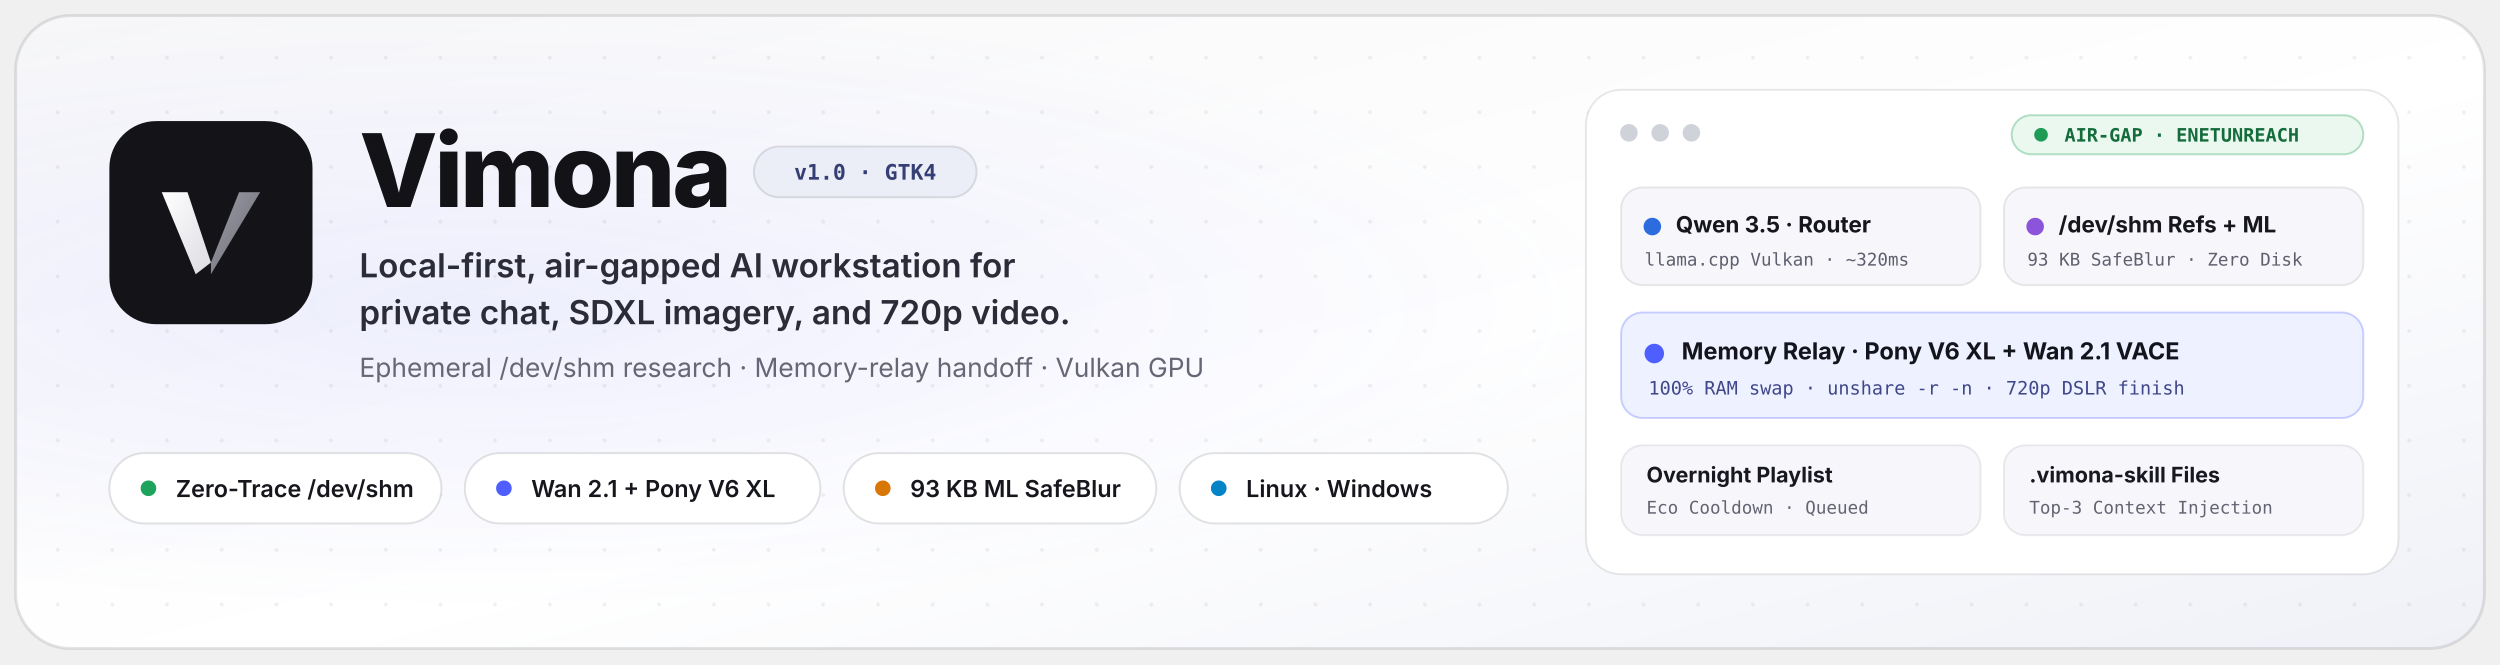
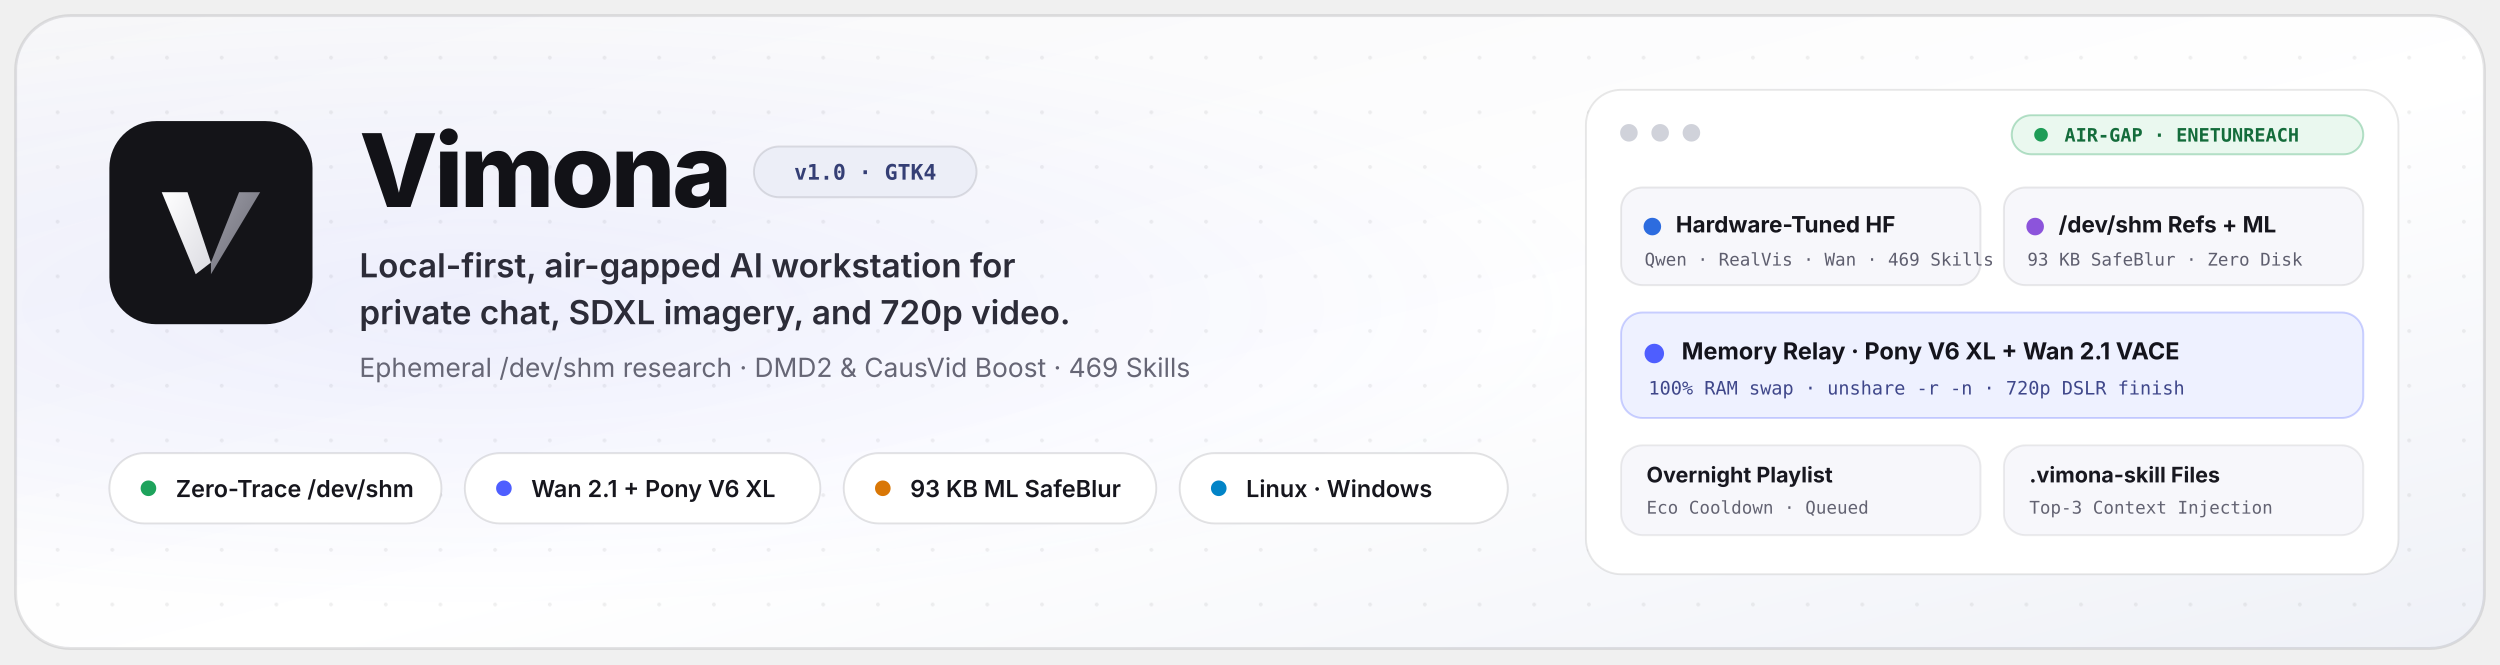
<svg xmlns="http://www.w3.org/2000/svg" viewBox="0 0 1280 340" width="1280" height="340" role="img" aria-label="Vimona — Local-First Air-Gapped AI Workstation">
  <defs>
    <linearGradient id="bg-light" x1="0%" y1="0%" x2="100%" y2="100%">
      <stop offset="0%" stop-color="#f7f7f9" />
      <stop offset="55%" stop-color="#ffffff" />
      <stop offset="100%" stop-color="#eff1f7" />
    </linearGradient>
    <radialGradient id="glow-la" cx="18%" cy="46%" r="48%">
      <stop offset="0%" stop-color="#4e5eff" stop-opacity="0.08" />
      <stop offset="100%" stop-color="#4e5eff" stop-opacity="0" />
    </radialGradient>
    <linearGradient id="vl-left" x1="0%" y1="0%" x2="100%" y2="100%">
      <stop offset="0%" stop-color="#ffffff" />
      <stop offset="100%" stop-color="#dcdce2" />
    </linearGradient>
    <linearGradient id="vl-right" x1="0%" y1="0%" x2="100%" y2="100%">
      <stop offset="0%" stop-color="#9e9ea8" />
      <stop offset="100%" stop-color="#696973" />
    </linearGradient>
    <pattern id="dots-light" width="28" height="28" patternUnits="userSpaceOnUse">
      <circle cx="1.5" cy="1.5" r="1" fill="#14141c" fill-opacity="0.065" />
    </pattern>
  </defs>
  <rect x="8" y="8" width="1264" height="324" rx="28" fill="url(#bg-light)" stroke="#14141c" stroke-opacity="0.11" stroke-width="1.5" />
  <rect x="8" y="8" width="1264" height="324" rx="28" fill="url(#dots-light)" />
  <rect x="8" y="8" width="1264" height="324" rx="28" fill="url(#glow-la)" />
  <g transform="translate(812, 46)">
    <rect x="0" y="0" width="416" height="248" rx="18" fill="#ffffff" stroke="#14141c" stroke-opacity="0.10" />
    <circle cx="22" cy="22" r="4.5" fill="#d0d2da" />
    <circle cx="38" cy="22" r="4.5" fill="#d0d2da" />
    <circle cx="54" cy="22" r="4.5" fill="#d0d2da" />
    <rect x="218" y="13" width="180" height="20" rx="10" fill="#eaf8ef" stroke="#1e9c56" stroke-opacity="0.32" />
    <circle cx="233" cy="23" r="3.5" fill="#1e9c56" />
    <text x="245" y="26.5" font-family="ui-monospace, SFMono-Regular, Menlo, monospace" font-size="9.5" font-weight="700" fill="#146c3b">AIR-GAP · ENETUNREACH</text>
    <rect x="18" y="50" width="184" height="50" rx="11" fill="#f7f7fb" stroke="#14141c" stroke-opacity="0.09" />
    <circle cx="34" cy="70" r="4.5" fill="#2d6cdf" />
-     <text x="46" y="73" font-family="Inter, -apple-system, BlinkMacSystemFont, 'Segoe UI', sans-serif" font-size="11.5" font-weight="700" fill="#16161d">Qwen 3.5 · Router</text>
-     <text x="30" y="90" font-family="ui-monospace, monospace" font-size="9" fill="#5e5e6e">llama.cpp Vulkan · ~320ms</text>
+     <text x="46" y="73" font-family="Inter, -apple-system, BlinkMacSystemFont, 'Segoe UI', sans-serif" font-size="11.5" font-weight="700" fill="#16161d">Hardware-Tuned HF</text>
+     <text x="30" y="90" font-family="ui-monospace, monospace" font-size="9" fill="#5e5e6e">Qwen · RealVis · Wan · 469 Skills</text>
    <rect x="214" y="50" width="184" height="50" rx="11" fill="#f7f7fb" stroke="#14141c" stroke-opacity="0.09" />
    <circle cx="230" cy="70" r="4.5" fill="#8c54db" />
    <text x="242" y="73" font-family="Inter, -apple-system, BlinkMacSystemFont, 'Segoe UI', sans-serif" font-size="11.5" font-weight="700" fill="#16161d">/dev/shm Refs + ML</text>
    <text x="226" y="90" font-family="ui-monospace, monospace" font-size="9" fill="#5e5e6e">93 KB SafeBlur · Zero Disk</text>
    <rect x="18" y="114" width="380" height="54" rx="11" fill="#eef1ff" stroke="#4e5eff" stroke-opacity="0.28" />
    <circle cx="35" cy="135" r="5" fill="#4e5eff" />
    <text x="49" y="138" font-family="Inter, -apple-system, BlinkMacSystemFont, 'Segoe UI', sans-serif" font-size="12" font-weight="700" fill="#14141c">Memory Relay · Pony V6 XL + Wan 2.1 VACE</text>
    <text x="32" y="156" font-family="ui-monospace, monospace" font-size="9.5" fill="#3f478a">100% RAM swap · unshare -r -n · 720p DSLR finish</text>
    <rect x="18" y="182" width="184" height="46" rx="11" fill="#f7f7fb" stroke="#14141c" stroke-opacity="0.08" />
    <text x="31" y="201" font-family="Inter, -apple-system, sans-serif" font-size="11" font-weight="700" fill="#181820">Overnight Playlist</text>
    <text x="31" y="217" font-family="ui-monospace, monospace" font-size="9" fill="#636372">Eco Cooldown · Queued</text>
    <rect x="214" y="182" width="184" height="46" rx="11" fill="#f7f7fb" stroke="#14141c" stroke-opacity="0.08" />
    <text x="227" y="201" font-family="Inter, -apple-system, sans-serif" font-size="11" font-weight="700" fill="#181820">.vimona-skill Files</text>
    <text x="227" y="217" font-family="ui-monospace, monospace" font-size="9" fill="#636372">Top-3 Context Injection</text>
  </g>
  <g transform="translate(56, 62)">
    <rect x="0" y="0" width="104" height="104" rx="24" fill="#141418" />
    <g transform="translate(13.6, 13.6) scale(1.2)">
      <path d="M32 49L44 19L53 19L32 54Z" fill="url(#vl-right)" />
      <path d="M11 19L22 19L32 49L25.5 54L11 19Z" fill="url(#vl-left)" />
    </g>
  </g>
  <text x="184" y="106" font-family="Inter, -apple-system, BlinkMacSystemFont, 'Segoe UI', Roboto, sans-serif" font-size="52" font-weight="800" letter-spacing="-1.6" fill="#121217">Vimona</text>
  <rect x="386" y="75" width="114" height="26" rx="13" fill="#eceef7" stroke="#14141c" stroke-opacity="0.12" />
  <text x="443" y="92" text-anchor="middle" font-family="ui-monospace, SFMono-Regular, Menlo, monospace" font-size="11" font-weight="700" fill="#353f75">v1.0 · GTK4</text>
  <text x="184" y="142" font-family="Inter, -apple-system, BlinkMacSystemFont, 'Segoe UI', Roboto, sans-serif" font-size="17" font-weight="600" fill="#2c2c38">Local-first, air-gapped AI workstation for</text>
  <text x="184" y="166" font-family="Inter, -apple-system, BlinkMacSystemFont, 'Segoe UI', Roboto, sans-serif" font-size="17" font-weight="600" fill="#2c2c38">private chat, SDXL imagery, and 720p video.</text>
-   <text x="184" y="193" font-family="Inter, -apple-system, BlinkMacSystemFont, 'Segoe UI', Roboto, sans-serif" font-size="13.5" font-weight="400" fill="#666675">Ephemeral /dev/shm research · Memory-relay handoff · Vulkan GPU</text>
+   <text x="184" y="193" font-family="Inter, -apple-system, BlinkMacSystemFont, 'Segoe UI', Roboto, sans-serif" font-size="13.5" font-weight="400" fill="#666675">Ephemeral /dev/shm research · DMD2 &amp; CausVid Boost · 469 Skills</text>
  <g transform="translate(56, 232)">
    <rect x="0" y="0" width="170" height="36" rx="18" fill="#ffffff" stroke="#14141c" stroke-opacity="0.12" />
    <circle cx="20" cy="18" r="4" fill="#1ea35c" />
    <text x="34" y="22.5" font-family="Inter, -apple-system, sans-serif" font-size="12" font-weight="600" fill="#16161d">Zero-Trace /dev/shm</text>
    <rect x="182" y="0" width="182" height="36" rx="18" fill="#ffffff" stroke="#14141c" stroke-opacity="0.12" />
    <circle cx="202" cy="18" r="4" fill="#4e5eff" />
    <text x="216" y="22.5" font-family="Inter, -apple-system, sans-serif" font-size="12" font-weight="600" fill="#16161d">Wan 2.1 + Pony V6 XL</text>
    <rect x="376" y="0" width="160" height="36" rx="18" fill="#ffffff" stroke="#14141c" stroke-opacity="0.12" />
    <circle cx="396" cy="18" r="4" fill="#d97706" />
    <text x="410" y="22.5" font-family="Inter, -apple-system, sans-serif" font-size="12" font-weight="600" fill="#16161d">93 KB ML SafeBlur</text>
    <rect x="548" y="0" width="168" height="36" rx="18" fill="#ffffff" stroke="#14141c" stroke-opacity="0.12" />
    <circle cx="568" cy="18" r="4" fill="#0284c7" />
    <text x="582" y="22.5" font-family="Inter, -apple-system, sans-serif" font-size="12" font-weight="600" fill="#16161d">Linux · Windows</text>
  </g>
</svg>
